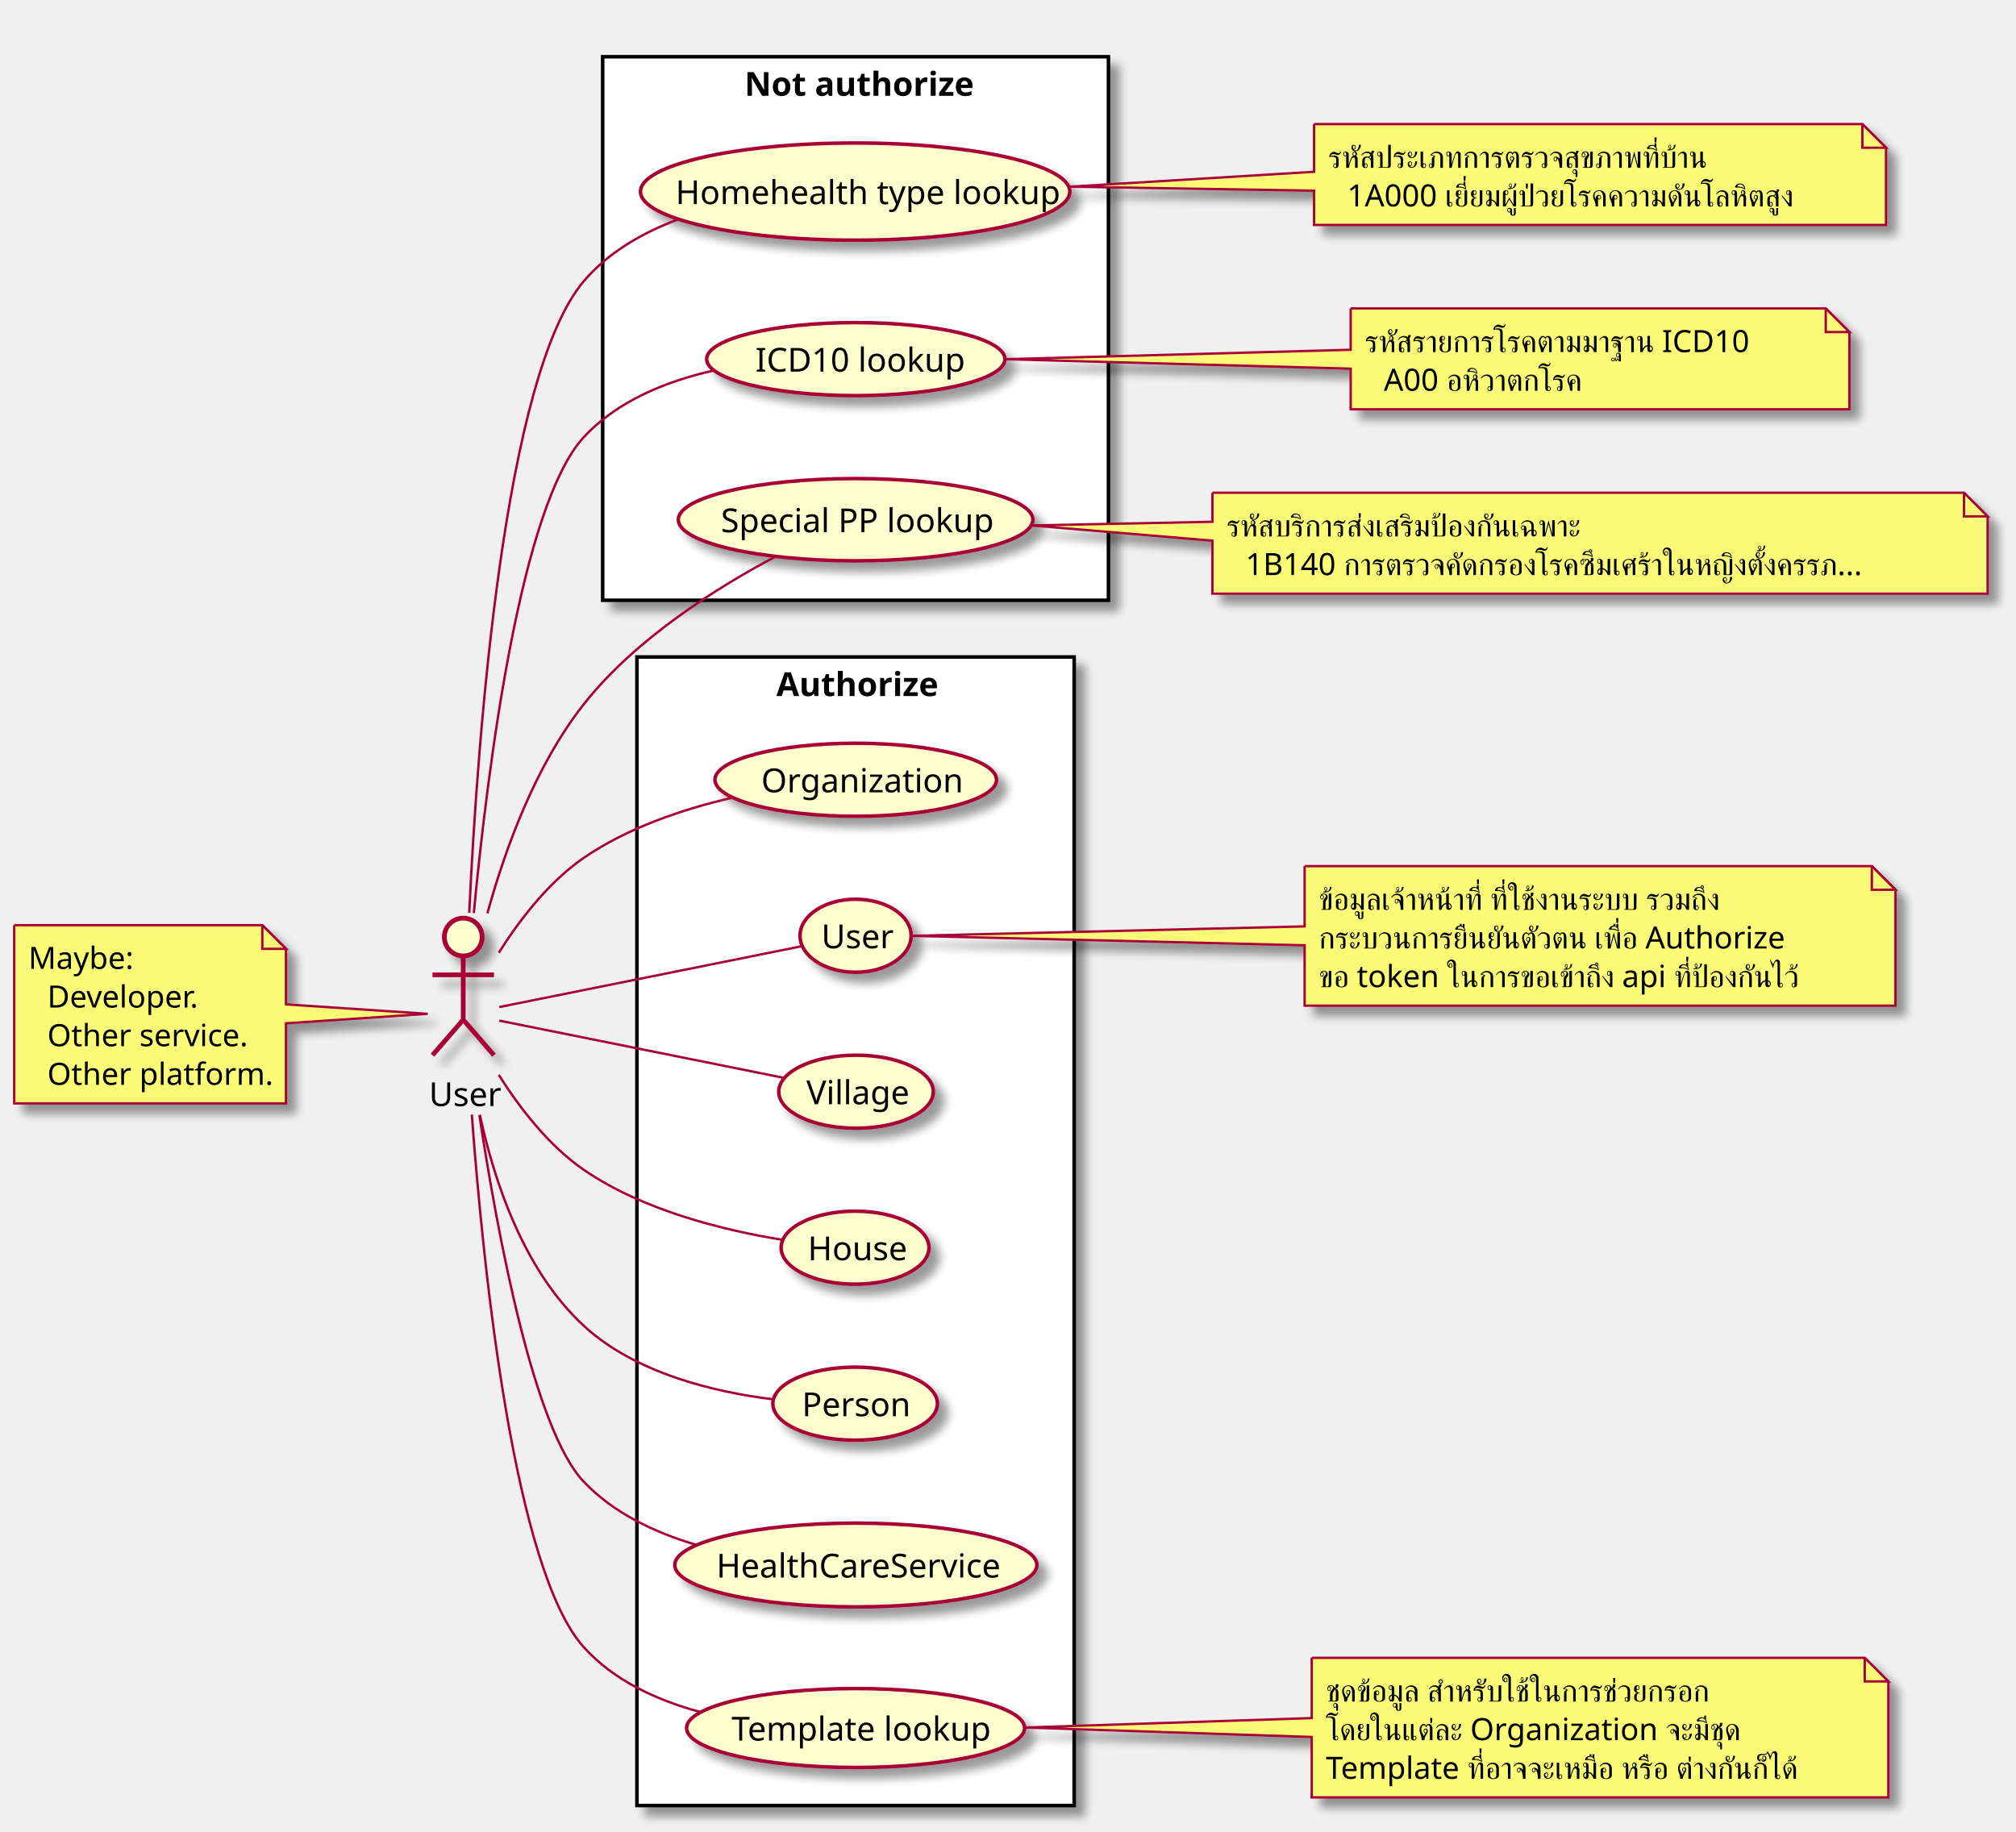
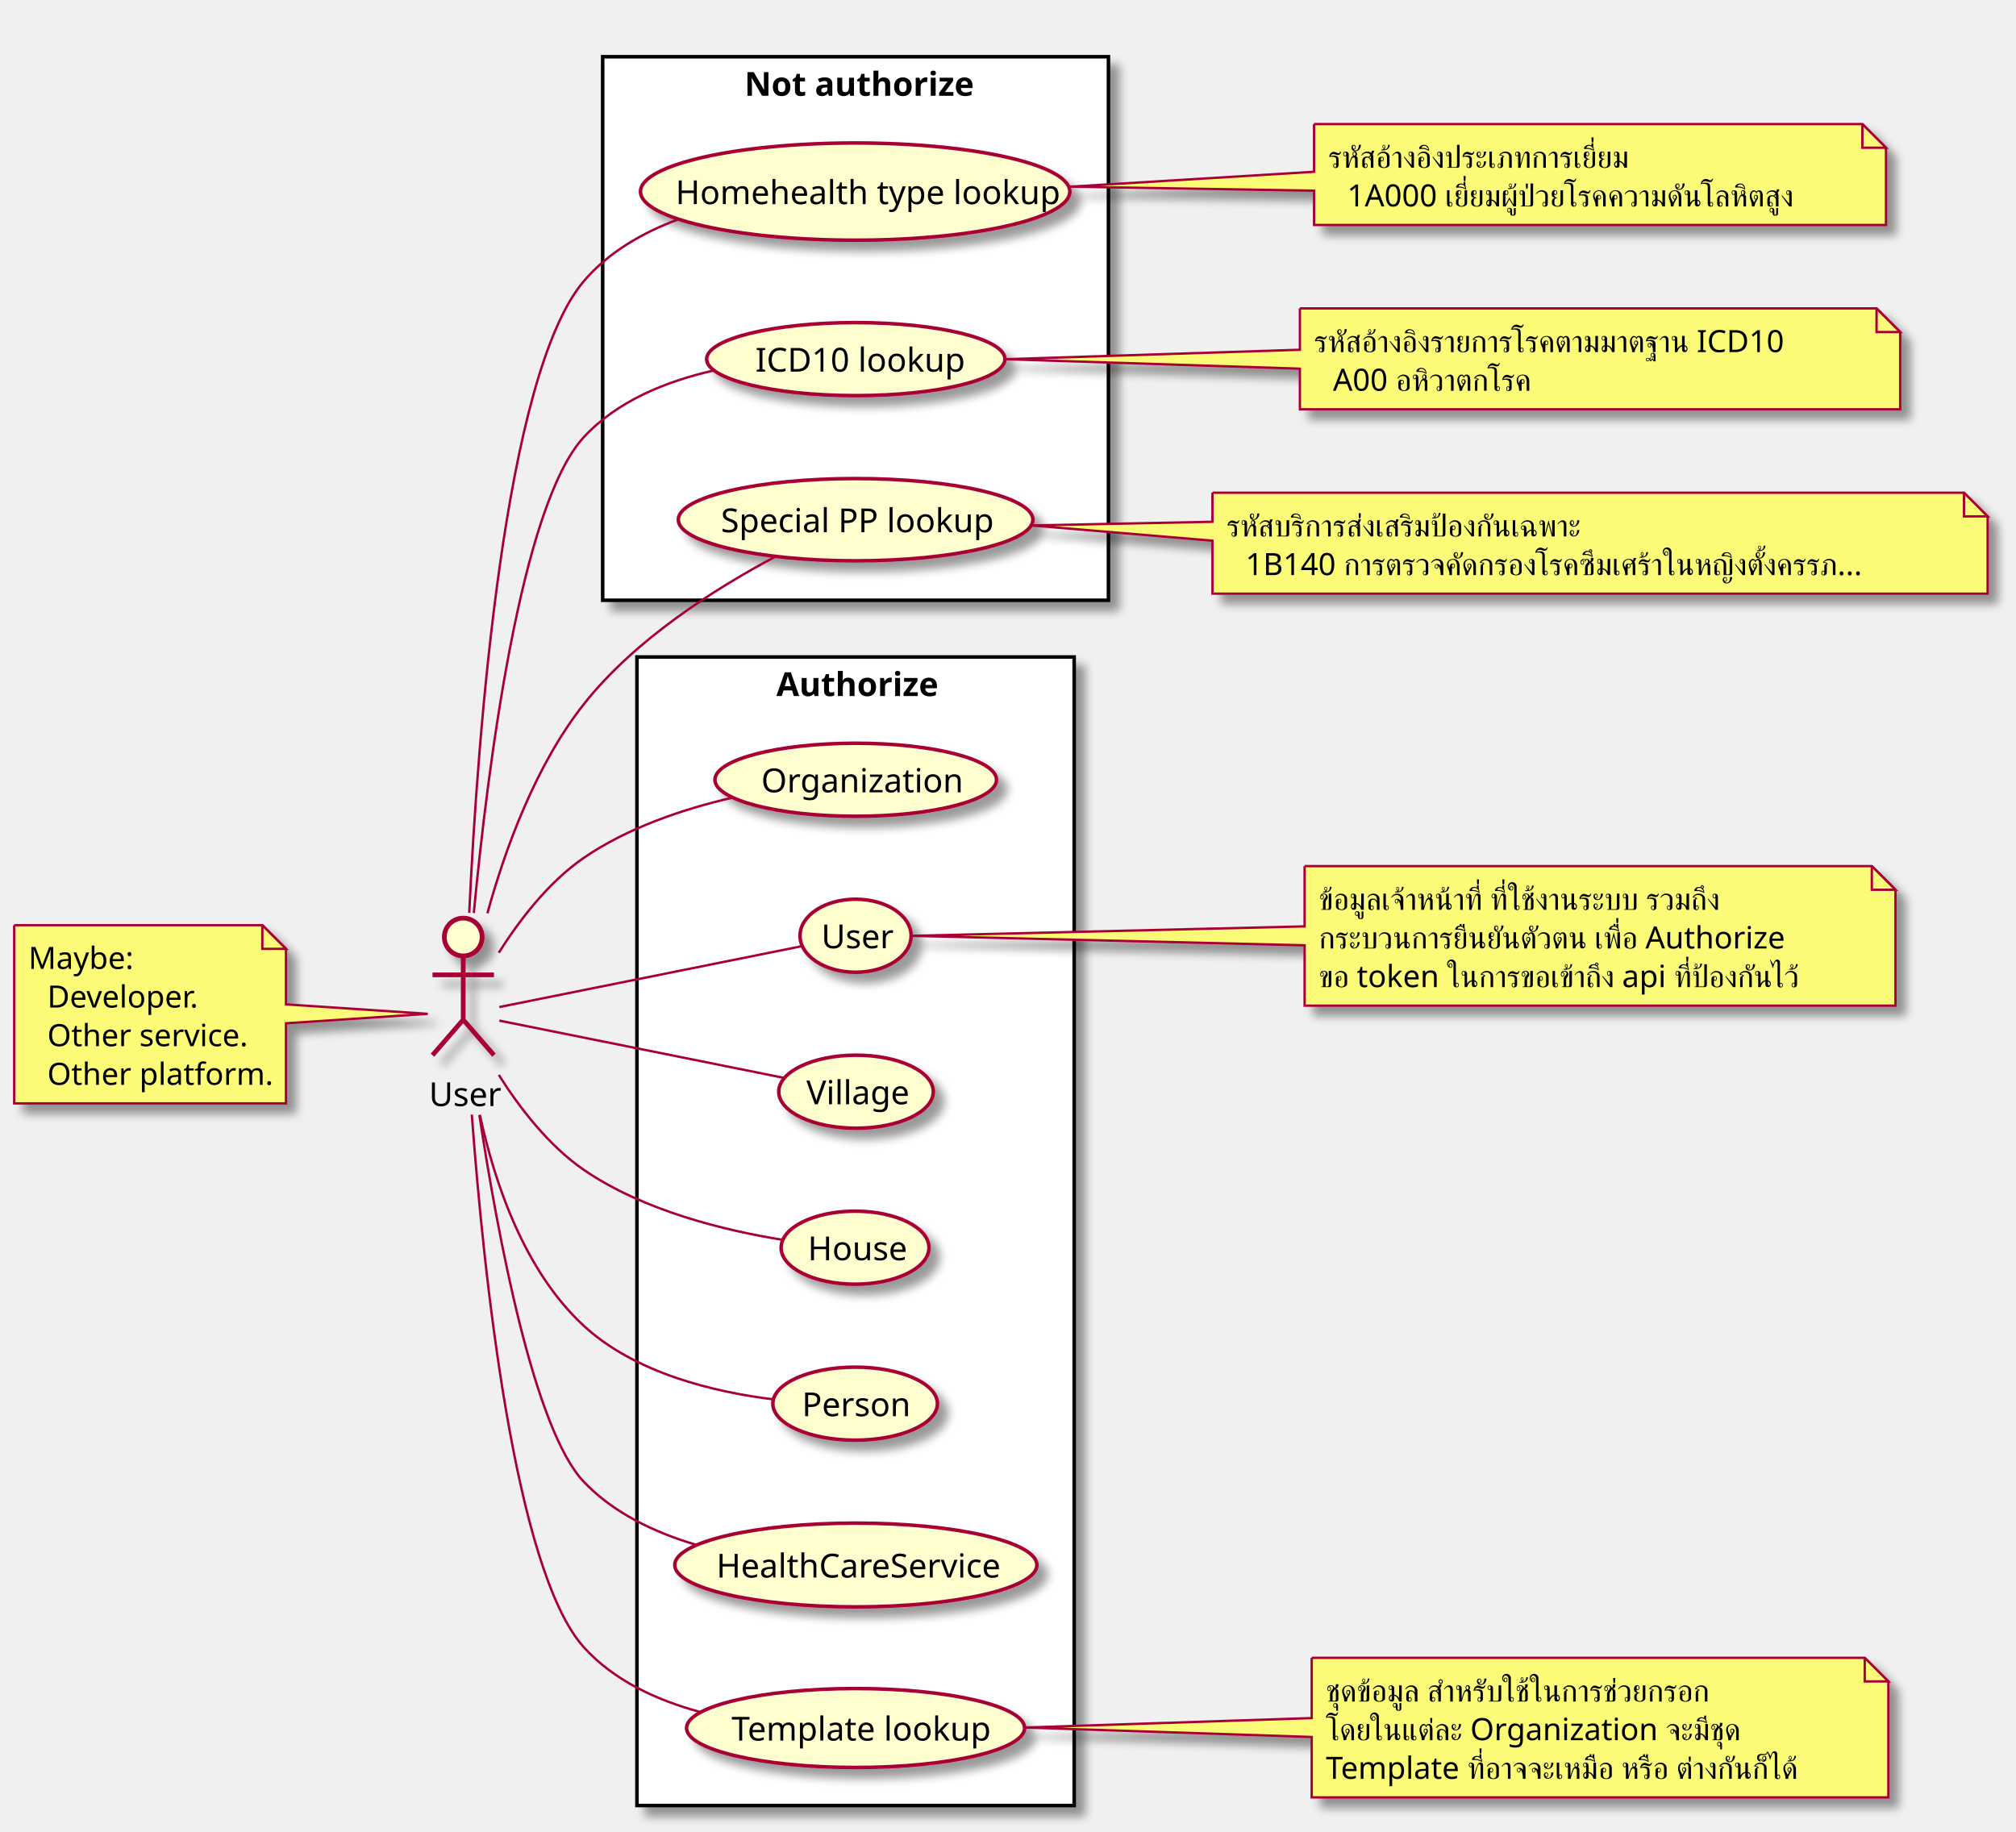
<svg xmlns="http://www.w3.org/2000/svg" contentScriptType="application/ecmascript" contentStyleType="text/css" height="775px" preserveAspectRatio="none" style="width:853px;height:775px;" version="1.1" viewBox="0 0 853 775" width="853px" zoomAndPan="magnify">
  <defs>
-     <filter height="300%" id="f1f7m09ej04ksu" width="300%" x="-1" y="-1">
+     <filter height="300%" id="f2v6yv8oomlco" width="300%" x="-1" y="-1">
      <feGaussianBlur result="blurOut" stdDeviation="2.0" />
      <feColorMatrix in="blurOut" result="blurOut2" type="matrix" values="0 0 0 0 0 0 0 0 0 0 0 0 0 0 0 0 0 0 .4 0" />
      <feOffset dx="4.0" dy="4.0" in="blurOut2" result="blurOut3" />
      <feBlend in="SourceGraphic" in2="blurOut3" mode="normal" />
    </filter>
  </defs>
  <g>
-     <rect fill="#FFFFFF" filter="url(#f1f7m09ej04ksu)" height="230" style="stroke: #000000; stroke-width: 1.5;" width="214" x="255" y="24" />
+     <rect fill="#FFFFFF" filter="url(#f2v6yv8oomlco)" height="230" style="stroke: #000000; stroke-width: 1.5;" width="214" x="255" y="24" />
    <text fill="#000000" font-family="sans-serif" font-size="14" font-weight="bold" lengthAdjust="spacingAndGlyphs" textLength="94" x="315" y="40.533">Not authorize</text>
-     <rect fill="#FFFFFF" filter="url(#f1f7m09ej04ksu)" height="486" style="stroke: #000000; stroke-width: 1.5;" width="185" x="269.5" y="278" />
+     <rect fill="#FFFFFF" filter="url(#f2v6yv8oomlco)" height="486" style="stroke: #000000; stroke-width: 1.5;" width="185" x="269.5" y="278" />
    <text fill="#000000" font-family="sans-serif" font-size="14" font-weight="bold" lengthAdjust="spacingAndGlyphs" textLength="67" x="328.5" y="294.533">Authorize</text>
-     <ellipse cx="361.83" cy="81.066" fill="#FEFECE" filter="url(#f1f7m09ej04ksu)" rx="90.83" ry="20.566" style="stroke: #A80036; stroke-width: 1.5;" />
+     <ellipse cx="361.83" cy="81.066" fill="#FEFECE" filter="url(#f2v6yv8oomlco)" rx="90.83" ry="20.566" style="stroke: #A80036; stroke-width: 1.5;" />
    <text fill="#000000" font-family="sans-serif" font-size="14" lengthAdjust="spacingAndGlyphs" textLength="152" x="285.83" y="86.371">Homehealth type lookup</text>
-     <ellipse cx="362.104" cy="151.952" fill="#FEFECE" filter="url(#f1f7m09ej04ksu)" rx="63.104" ry="15.452" style="stroke: #A80036; stroke-width: 1.5;" />
+     <ellipse cx="362.104" cy="151.952" fill="#FEFECE" filter="url(#f2v6yv8oomlco)" rx="63.104" ry="15.452" style="stroke: #A80036; stroke-width: 1.5;" />
    <text fill="#000000" font-family="sans-serif" font-size="14" lengthAdjust="spacingAndGlyphs" textLength="85" x="319.604" y="157.256">ICD10 lookup</text>
-     <ellipse cx="362.021" cy="219.904" fill="#FEFECE" filter="url(#f1f7m09ej04ksu)" rx="75.021" ry="17.404" style="stroke: #A80036; stroke-width: 1.5;" />
+     <ellipse cx="362.021" cy="219.904" fill="#FEFECE" filter="url(#f2v6yv8oomlco)" rx="75.021" ry="17.404" style="stroke: #A80036; stroke-width: 1.5;" />
    <text fill="#000000" font-family="sans-serif" font-size="14" lengthAdjust="spacingAndGlyphs" textLength="114" x="305.021" y="225.209">Special PP lookup</text>
-     <ellipse cx="362.068" cy="329.952" fill="#FEFECE" filter="url(#f1f7m09ej04ksu)" rx="59.569" ry="15.452" style="stroke: #A80036; stroke-width: 1.5;" />
+     <ellipse cx="362.068" cy="329.952" fill="#FEFECE" filter="url(#f2v6yv8oomlco)" rx="59.569" ry="15.452" style="stroke: #A80036; stroke-width: 1.5;" />
    <text fill="#000000" font-family="sans-serif" font-size="14" lengthAdjust="spacingAndGlyphs" textLength="80" x="322.068" y="335.256">Organization</text>
-     <ellipse cx="362.006" cy="395.952" fill="#FEFECE" filter="url(#f1f7m09ej04ksu)" rx="23.506" ry="15.452" style="stroke: #A80036; stroke-width: 1.5;" />
+     <ellipse cx="362.006" cy="395.952" fill="#FEFECE" filter="url(#f2v6yv8oomlco)" rx="23.506" ry="15.452" style="stroke: #A80036; stroke-width: 1.5;" />
    <text fill="#000000" font-family="sans-serif" font-size="14" lengthAdjust="spacingAndGlyphs" textLength="29" x="347.506" y="401.256">User</text>
-     <ellipse cx="362.199" cy="461.952" fill="#FEFECE" filter="url(#f1f7m09ej04ksu)" rx="32.699" ry="15.452" style="stroke: #A80036; stroke-width: 1.5;" />
+     <ellipse cx="362.199" cy="461.952" fill="#FEFECE" filter="url(#f2v6yv8oomlco)" rx="32.699" ry="15.452" style="stroke: #A80036; stroke-width: 1.5;" />
    <text fill="#000000" font-family="sans-serif" font-size="14" lengthAdjust="spacingAndGlyphs" textLength="42" x="341.199" y="467.256">Village</text>
-     <ellipse cx="361.784" cy="527.952" fill="#FEFECE" filter="url(#f1f7m09ej04ksu)" rx="31.284" ry="15.452" style="stroke: #A80036; stroke-width: 1.5;" />
+     <ellipse cx="361.784" cy="527.952" fill="#FEFECE" filter="url(#f2v6yv8oomlco)" rx="31.284" ry="15.452" style="stroke: #A80036; stroke-width: 1.5;" />
    <text fill="#000000" font-family="sans-serif" font-size="14" lengthAdjust="spacingAndGlyphs" textLength="40" x="341.784" y="533.256">House</text>
-     <ellipse cx="361.82" cy="593.952" fill="#FEFECE" filter="url(#f1f7m09ej04ksu)" rx="34.82" ry="15.452" style="stroke: #A80036; stroke-width: 1.5;" />
+     <ellipse cx="361.82" cy="593.952" fill="#FEFECE" filter="url(#f2v6yv8oomlco)" rx="34.82" ry="15.452" style="stroke: #A80036; stroke-width: 1.5;" />
    <text fill="#000000" font-family="sans-serif" font-size="14" lengthAdjust="spacingAndGlyphs" textLength="45" x="339.32" y="599.256">Person</text>
-     <ellipse cx="362.114" cy="662.223" fill="#FEFECE" filter="url(#f1f7m09ej04ksu)" rx="76.614" ry="17.723" style="stroke: #A80036; stroke-width: 1.5;" />
+     <ellipse cx="362.114" cy="662.223" fill="#FEFECE" filter="url(#f2v6yv8oomlco)" rx="76.614" ry="17.723" style="stroke: #A80036; stroke-width: 1.5;" />
    <text fill="#000000" font-family="sans-serif" font-size="14" lengthAdjust="spacingAndGlyphs" textLength="118" x="303.114" y="667.528">HealthCareService</text>
-     <ellipse cx="362.015" cy="731.203" fill="#FEFECE" filter="url(#f1f7m09ej04ksu)" rx="71.515" ry="16.703" style="stroke: #A80036; stroke-width: 1.5;" />
+     <ellipse cx="362.015" cy="731.203" fill="#FEFECE" filter="url(#f2v6yv8oomlco)" rx="71.515" ry="16.703" style="stroke: #A80036; stroke-width: 1.5;" />
    <text fill="#000000" font-family="sans-serif" font-size="14" lengthAdjust="spacingAndGlyphs" textLength="105" x="309.515" y="736.508">Template lookup</text>
-     <ellipse cx="196" cy="396.5" fill="#FEFECE" filter="url(#f1f7m09ej04ksu)" rx="8" ry="8" style="stroke: #A80036; stroke-width: 2.0;" />
-     <path d="M196,404.5 L196,431.5 M183,412.5 L209,412.5 M196,431.5 L183,446.5 M196,431.5 L209,446.5 " fill="none" filter="url(#f1f7m09ej04ksu)" style="stroke: #A80036; stroke-width: 2.0;" />
+     <ellipse cx="196" cy="396.5" fill="#FEFECE" filter="url(#f2v6yv8oomlco)" rx="8" ry="8" style="stroke: #A80036; stroke-width: 2.0;" />
+     <path d="M196,404.5 L196,431.5 M183,412.5 L209,412.5 M196,431.5 L183,446.5 M196,431.5 L209,446.5 " fill="none" filter="url(#f2v6yv8oomlco)" style="stroke: #A80036; stroke-width: 2.0;" />
    <text fill="#000000" font-family="sans-serif" font-size="14" lengthAdjust="spacingAndGlyphs" textLength="29" x="181.5" y="468.033">User</text>
-     <path d="M6,391.5 L6,466.906 A0,0 0 0 0 6,466.906 L121,466.906 A0,0 0 0 0 121,466.906 L121,433 L180.972,429 L121,425 L121,401.5 L111,391.5 L6,391.5 A0,0 0 0 0 6,391.5 " fill="#FBFB77" filter="url(#f1f7m09ej04ksu)" style="stroke: #A80036; stroke-width: 1.0;" />
+     <path d="M6,391.5 L6,466.906 A0,0 0 0 0 6,466.906 L121,466.906 A0,0 0 0 0 121,466.906 L121,433 L180.972,429 L121,425 L121,401.5 L111,391.5 L6,391.5 A0,0 0 0 0 6,391.5 " fill="#FBFB77" filter="url(#f2v6yv8oomlco)" style="stroke: #A80036; stroke-width: 1.0;" />
    <path d="M111,391.5 L111,401.5 L121,401.5 L111,391.5 " fill="#FBFB77" style="stroke: #A80036; stroke-width: 1.0;" />
    <text fill="#000000" font-family="sans-serif" font-size="13" lengthAdjust="spacingAndGlyphs" textLength="43" x="12" y="409.995">Maybe:</text>
    <text fill="#000000" font-family="sans-serif" font-size="13" lengthAdjust="spacingAndGlyphs" textLength="60" x="20" y="426.347">Developer.</text>
    <text fill="#000000" font-family="sans-serif" font-size="13" lengthAdjust="spacingAndGlyphs" textLength="80" x="20" y="442.698">Other service.</text>
    <text fill="#000000" font-family="sans-serif" font-size="13" lengthAdjust="spacingAndGlyphs" textLength="86" x="20" y="459.05">Other platform.</text>
-     <path d="M556,52.5 L556,72.685 L452.693,78.994 L556,80.685 L556,95.203 A0,0 0 0 0 556,95.203 L798,95.203 A0,0 0 0 0 798,95.203 L798,62.5 L788,52.5 L556,52.5 A0,0 0 0 0 556,52.5 " fill="#FBFB77" filter="url(#f1f7m09ej04ksu)" style="stroke: #A80036; stroke-width: 1.0;" />
+     <path d="M556,52.5 L556,72.685 L452.693,78.994 L556,80.685 L556,95.203 A0,0 0 0 0 556,95.203 L798,95.203 A0,0 0 0 0 798,95.203 L798,62.5 L788,52.5 L556,52.5 A0,0 0 0 0 556,52.5 " fill="#FBFB77" filter="url(#f2v6yv8oomlco)" style="stroke: #A80036; stroke-width: 1.0;" />
    <path d="M788,52.5 L788,62.5 L798,62.5 L788,52.5 " fill="#FBFB77" style="stroke: #A80036; stroke-width: 1.0;" />
-     <text fill="#000000" font-family="sans-serif" font-size="13" lengthAdjust="spacingAndGlyphs" textLength="191" x="562" y="70.995">รหัสประเภทการตรวจสุขภาพที่บ้าน</text>
+     <text fill="#000000" font-family="sans-serif" font-size="13" lengthAdjust="spacingAndGlyphs" textLength="150" x="562" y="70.995">รหัสอ้างอิงประเภทการเยี่ยม</text>
    <text fill="#000000" font-family="sans-serif" font-size="13" lengthAdjust="spacingAndGlyphs" textLength="213" x="570" y="87.347">1A000 เยี่ยมผู้ป่วยโรคความดันโลหิตสูง</text>
-     <path d="M571.5,130.5 L571.5,148 L425.213,152 L571.5,156 L571.5,173.203 A0,0 0 0 0 571.5,173.203 L782.5,173.203 A0,0 0 0 0 782.5,173.203 L782.5,140.5 L772.5,130.5 L571.5,130.5 A0,0 0 0 0 571.5,130.5 " fill="#FBFB77" filter="url(#f1f7m09ej04ksu)" style="stroke: #A80036; stroke-width: 1.0;" />
-     <path d="M772.5,130.5 L772.5,140.5 L782.5,140.5 L772.5,130.5 " fill="#FBFB77" style="stroke: #A80036; stroke-width: 1.0;" />
-     <text fill="#000000" font-family="sans-serif" font-size="13" lengthAdjust="spacingAndGlyphs" textLength="190" x="577.5" y="148.995">รหัสรายการโรคตามมาฐาน ICD10</text>
-     <text fill="#000000" font-family="sans-serif" font-size="13" lengthAdjust="spacingAndGlyphs" textLength="95" x="585.5" y="165.347">A00 อหิวาตกโรค</text>
-     <path d="M513,208.5 L513,220.788 L436.385,222.345 L513,228.788 L513,251.203 A0,0 0 0 0 513,251.203 L841,251.203 A0,0 0 0 0 841,251.203 L841,218.5 L831,208.5 L513,208.5 A0,0 0 0 0 513,208.5 " fill="#FBFB77" filter="url(#f1f7m09ej04ksu)" style="stroke: #A80036; stroke-width: 1.0;" />
+     <path d="M550,130.5 L550,148 L425.213,152 L550,156 L550,173.203 A0,0 0 0 0 550,173.203 L804,173.203 A0,0 0 0 0 804,173.203 L804,140.5 L794,130.5 L550,130.5 A0,0 0 0 0 550,130.5 " fill="#FBFB77" filter="url(#f2v6yv8oomlco)" style="stroke: #A80036; stroke-width: 1.0;" />
+     <path d="M794,130.5 L794,140.5 L804,140.5 L794,130.5 " fill="#FBFB77" style="stroke: #A80036; stroke-width: 1.0;" />
+     <text fill="#000000" font-family="sans-serif" font-size="13" lengthAdjust="spacingAndGlyphs" textLength="233" x="556" y="148.995">รหัสอ้างอิงรายการโรคตามมาตฐาน ICD10</text>
+     <text fill="#000000" font-family="sans-serif" font-size="13" lengthAdjust="spacingAndGlyphs" textLength="95" x="564" y="165.347">A00 อหิวาตกโรค</text>
+     <path d="M513,208.5 L513,220.788 L436.385,222.345 L513,228.788 L513,251.203 A0,0 0 0 0 513,251.203 L841,251.203 A0,0 0 0 0 841,251.203 L841,218.5 L831,208.5 L513,208.5 A0,0 0 0 0 513,208.5 " fill="#FBFB77" filter="url(#f2v6yv8oomlco)" style="stroke: #A80036; stroke-width: 1.0;" />
    <path d="M831,208.5 L831,218.5 L841,218.5 L831,208.5 " fill="#FBFB77" style="stroke: #A80036; stroke-width: 1.0;" />
    <text fill="#000000" font-family="sans-serif" font-size="13" lengthAdjust="spacingAndGlyphs" textLength="178" x="519" y="226.995">รหัสบริการส่งเสริมป้องกันเฉพาะ</text>
    <text fill="#000000" font-family="sans-serif" font-size="13" lengthAdjust="spacingAndGlyphs" textLength="299" x="527" y="243.347">1B140 การตรวจคัดกรองโรคซึมเศร้าในหญิงตั้งครรภ...</text>
-     <path d="M552,366.5 L552,392 L385.51,396 L552,400 L552,425.555 A0,0 0 0 0 552,425.555 L802,425.555 A0,0 0 0 0 802,425.555 L802,376.5 L792,366.5 L552,366.5 A0,0 0 0 0 552,366.5 " fill="#FBFB77" filter="url(#f1f7m09ej04ksu)" style="stroke: #A80036; stroke-width: 1.0;" />
+     <path d="M552,366.5 L552,392 L385.51,396 L552,400 L552,425.555 A0,0 0 0 0 552,425.555 L802,425.555 A0,0 0 0 0 802,425.555 L802,376.5 L792,366.5 L552,366.5 A0,0 0 0 0 552,366.5 " fill="#FBFB77" filter="url(#f2v6yv8oomlco)" style="stroke: #A80036; stroke-width: 1.0;" />
    <path d="M792,366.5 L792,376.5 L802,376.5 L792,366.5 " fill="#FBFB77" style="stroke: #A80036; stroke-width: 1.0;" />
    <text fill="#000000" font-family="sans-serif" font-size="13" lengthAdjust="spacingAndGlyphs" textLength="204" x="558" y="384.995">ข้อมูลเจ้าหน้าที่ ที่ใช้งานระบบ รวมถึง</text>
    <text fill="#000000" font-family="sans-serif" font-size="13" lengthAdjust="spacingAndGlyphs" textLength="217" x="558" y="401.347">กระบวนการยืนยันตัวตน เพื่อ Authorize</text>
    <text fill="#000000" font-family="sans-serif" font-size="13" lengthAdjust="spacingAndGlyphs" textLength="229" x="558" y="417.698">ขอ token ในการขอเข้าถึง api ที่ป้องกันไว้</text>
-     <path d="M555,701.5 L555,727 L433.634,731 L555,735 L555,760.555 A0,0 0 0 0 555,760.555 L799,760.555 A0,0 0 0 0 799,760.555 L799,711.5 L789,701.5 L555,701.5 A0,0 0 0 0 555,701.5 " fill="#FBFB77" filter="url(#f1f7m09ej04ksu)" style="stroke: #A80036; stroke-width: 1.0;" />
+     <path d="M555,701.5 L555,727 L433.634,731 L555,735 L555,760.555 A0,0 0 0 0 555,760.555 L799,760.555 A0,0 0 0 0 799,760.555 L799,711.5 L789,701.5 L555,701.5 A0,0 0 0 0 555,701.5 " fill="#FBFB77" filter="url(#f2v6yv8oomlco)" style="stroke: #A80036; stroke-width: 1.0;" />
    <path d="M789,701.5 L789,711.5 L799,711.5 L789,701.5 " fill="#FBFB77" style="stroke: #A80036; stroke-width: 1.0;" />
    <text fill="#000000" font-family="sans-serif" font-size="13" lengthAdjust="spacingAndGlyphs" textLength="195" x="561" y="719.995">ชุดข้อมูล สำหรับใช้ในการช่วยกรอก</text>
    <text fill="#000000" font-family="sans-serif" font-size="13" lengthAdjust="spacingAndGlyphs" textLength="187" x="561" y="736.347">โดยในแต่ละ Organization จะมีชุด</text>
    <text fill="#000000" font-family="sans-serif" font-size="13" lengthAdjust="spacingAndGlyphs" textLength="223" x="561" y="752.698">Template ที่อาจจะเหมือ หรือ ต่างกันก็ได้</text>
    <path d="M198.54,386.273 C202.104,310.907 213.371,158.565 247,119 C257.404,106.76 271.862,98.445 286.995,92.802 " fill="none" id="Dev-Homehealth type lookup" style="stroke: #A80036; stroke-width: 1.0;" />
    <path d="M200.475,386.359 C206.373,324.429 220.379,213.831 247,185 C261.118,169.711 281.84,161.349 301.758,156.828 " fill="none" id="Dev-ICD10 lookup" style="stroke: #A80036; stroke-width: 1.0;" />
    <path d="M206.23,386.467 C213.766,359.085 226.577,323.902 247,298 C268.678,270.506 302.709,249.003 327.952,235.599 " fill="none" id="Dev-Special PP lookup" style="stroke: #A80036; stroke-width: 1.0;" />
    <path d="M211.038,403.163 C219.727,389.408 232.073,373.259 247,363 C265.509,350.28 288.923,342.409 309.711,337.564 " fill="none" id="Dev-Organization" style="stroke: #A80036; stroke-width: 1.0;" />
    <path d="M211.267,426.129 C240.023,420.343 305.103,407.248 339.213,400.384 " fill="none" id="Dev-User" style="stroke: #A80036; stroke-width: 1.0;" />
    <path d="M211.267,431.871 C238.075,437.265 296.452,449.012 331.875,456.139 " fill="none" id="Dev-Village" style="stroke: #A80036; stroke-width: 1.0;" />
    <path d="M211.038,454.837 C219.727,468.592 232.073,484.741 247,495 C272.301,512.388 306.769,520.715 331.162,524.637 " fill="none" id="Dev-House" style="stroke: #A80036; stroke-width: 1.0;" />
    <path d="M203.031,471.726 C209.287,500.704 221.876,537.817 247,561 C268.805,581.121 302.15,589.047 327.153,592.131 " fill="none" id="Dev-Person" style="stroke: #A80036; stroke-width: 1.0;" />
    <path d="M202.831,471.826 C210.642,523.118 225.991,604.902 247,627 C259.553,640.204 276.947,648.466 294.37,653.624 " fill="none" id="Dev-HealthCareService" style="stroke: #A80036; stroke-width: 1.0;" />
    <path d="M199.627,471.627 C204.61,538.65 217.676,664.411 247,697 C259.709,711.125 278.007,719.488 296.235,724.408 " fill="none" id="Dev-Template lookup" style="stroke: #A80036; stroke-width: 1.0;" />
  </g>
</svg>
